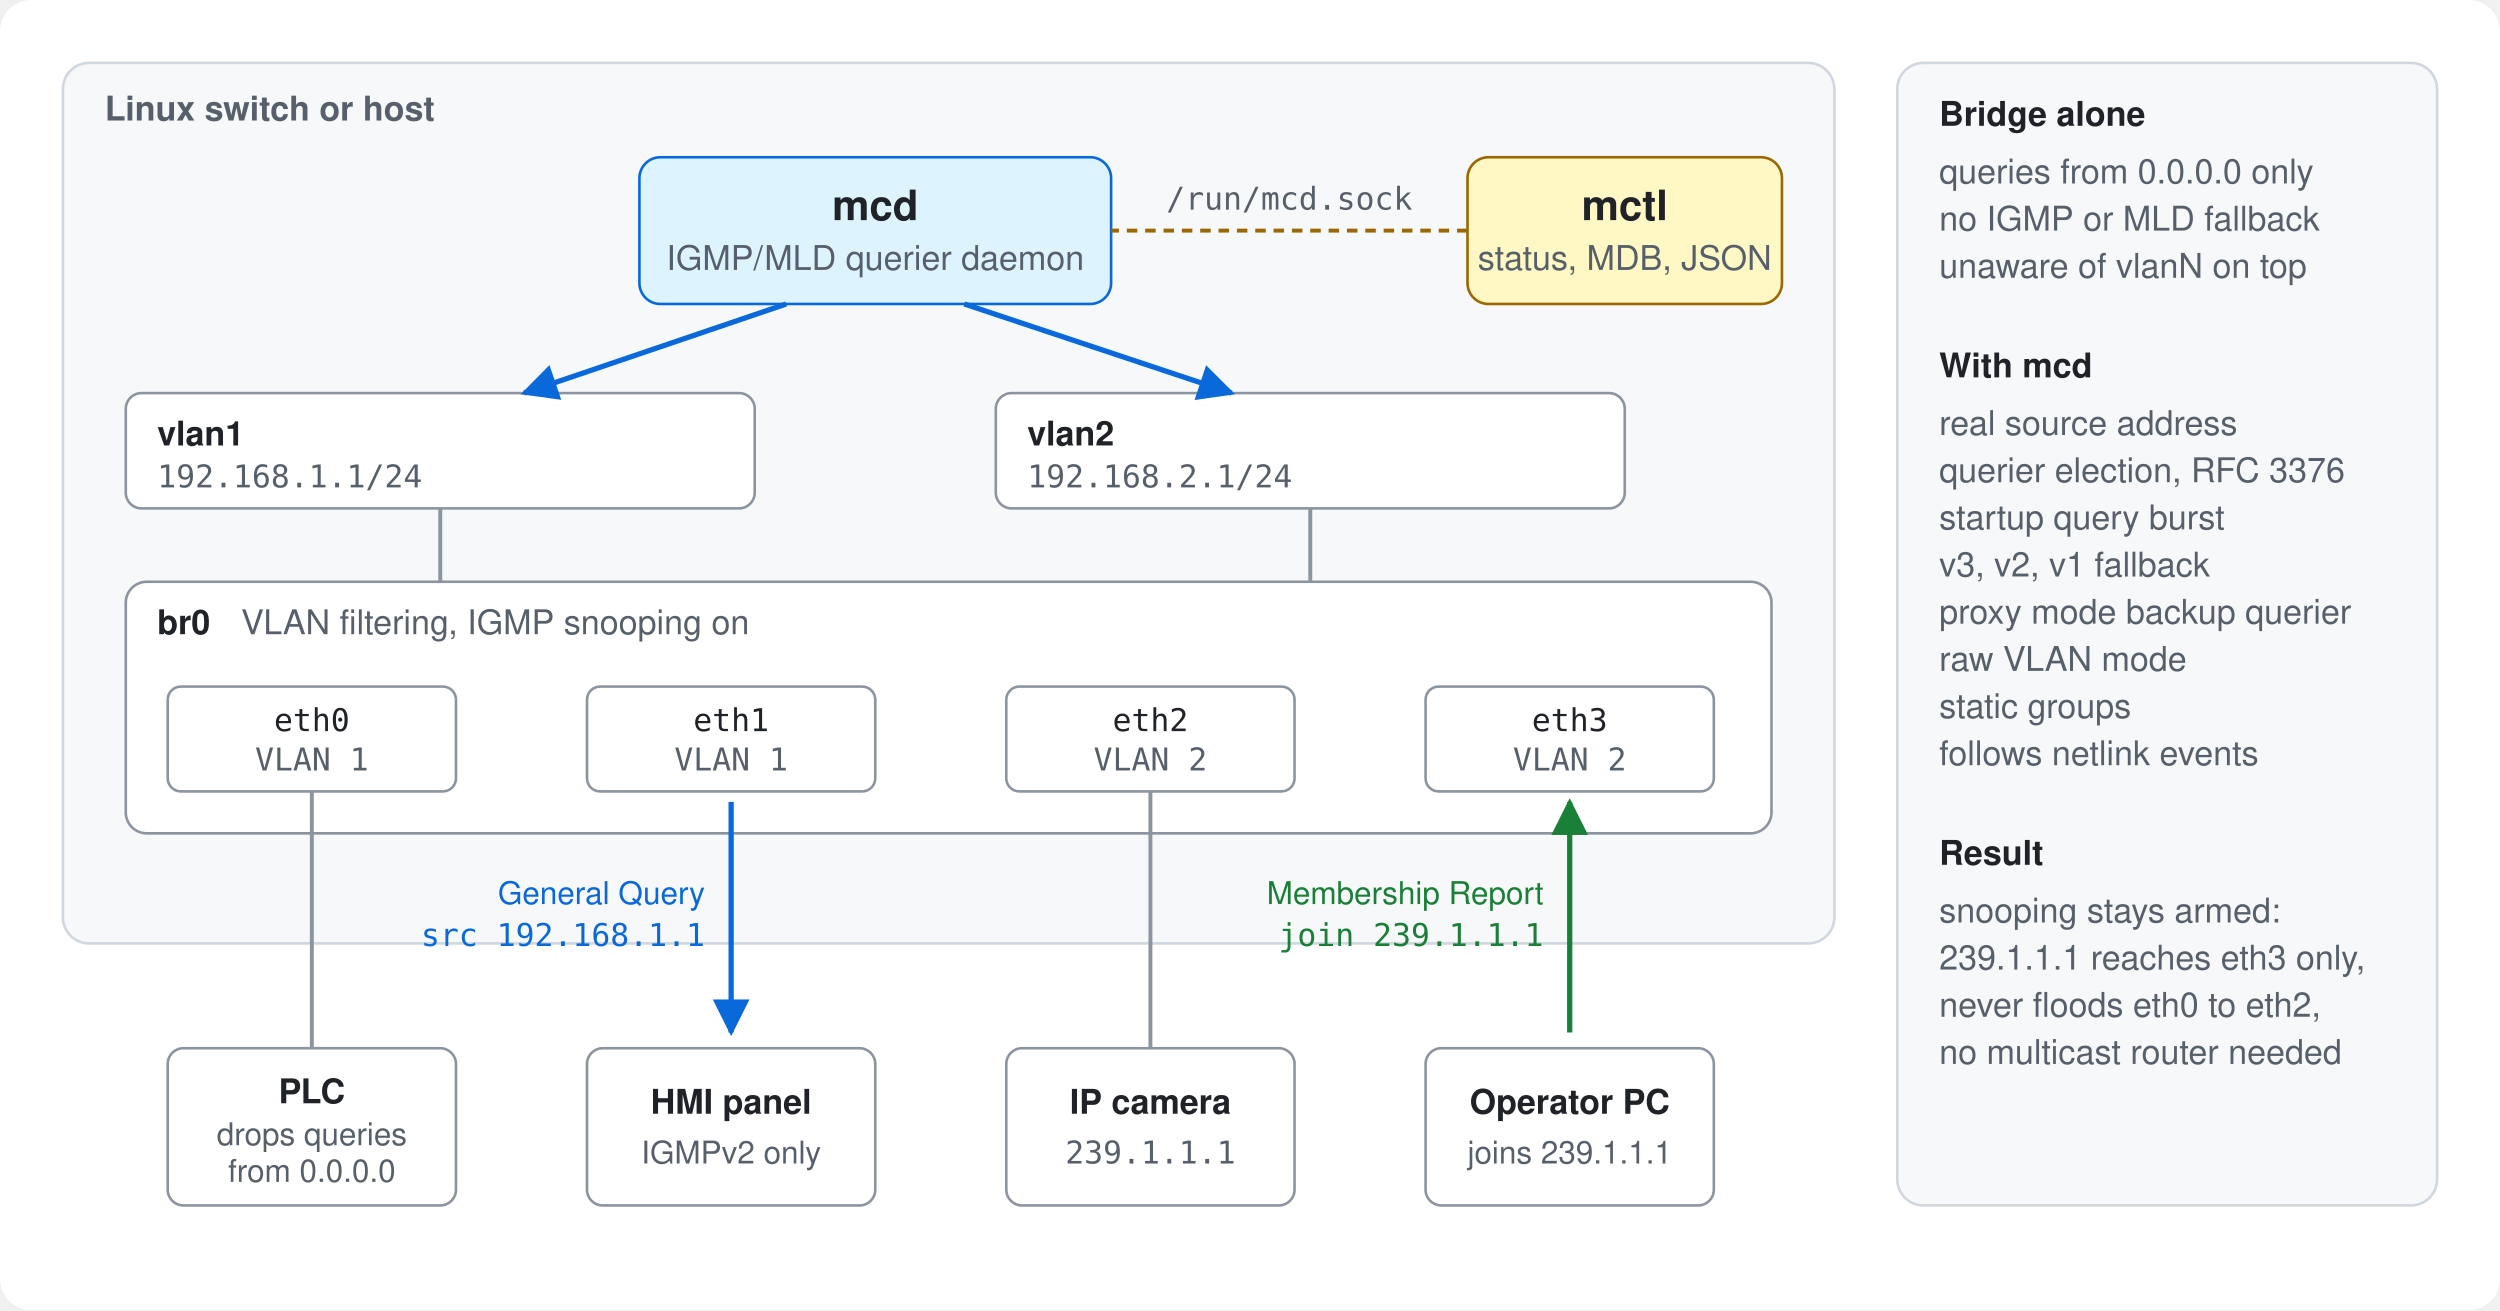
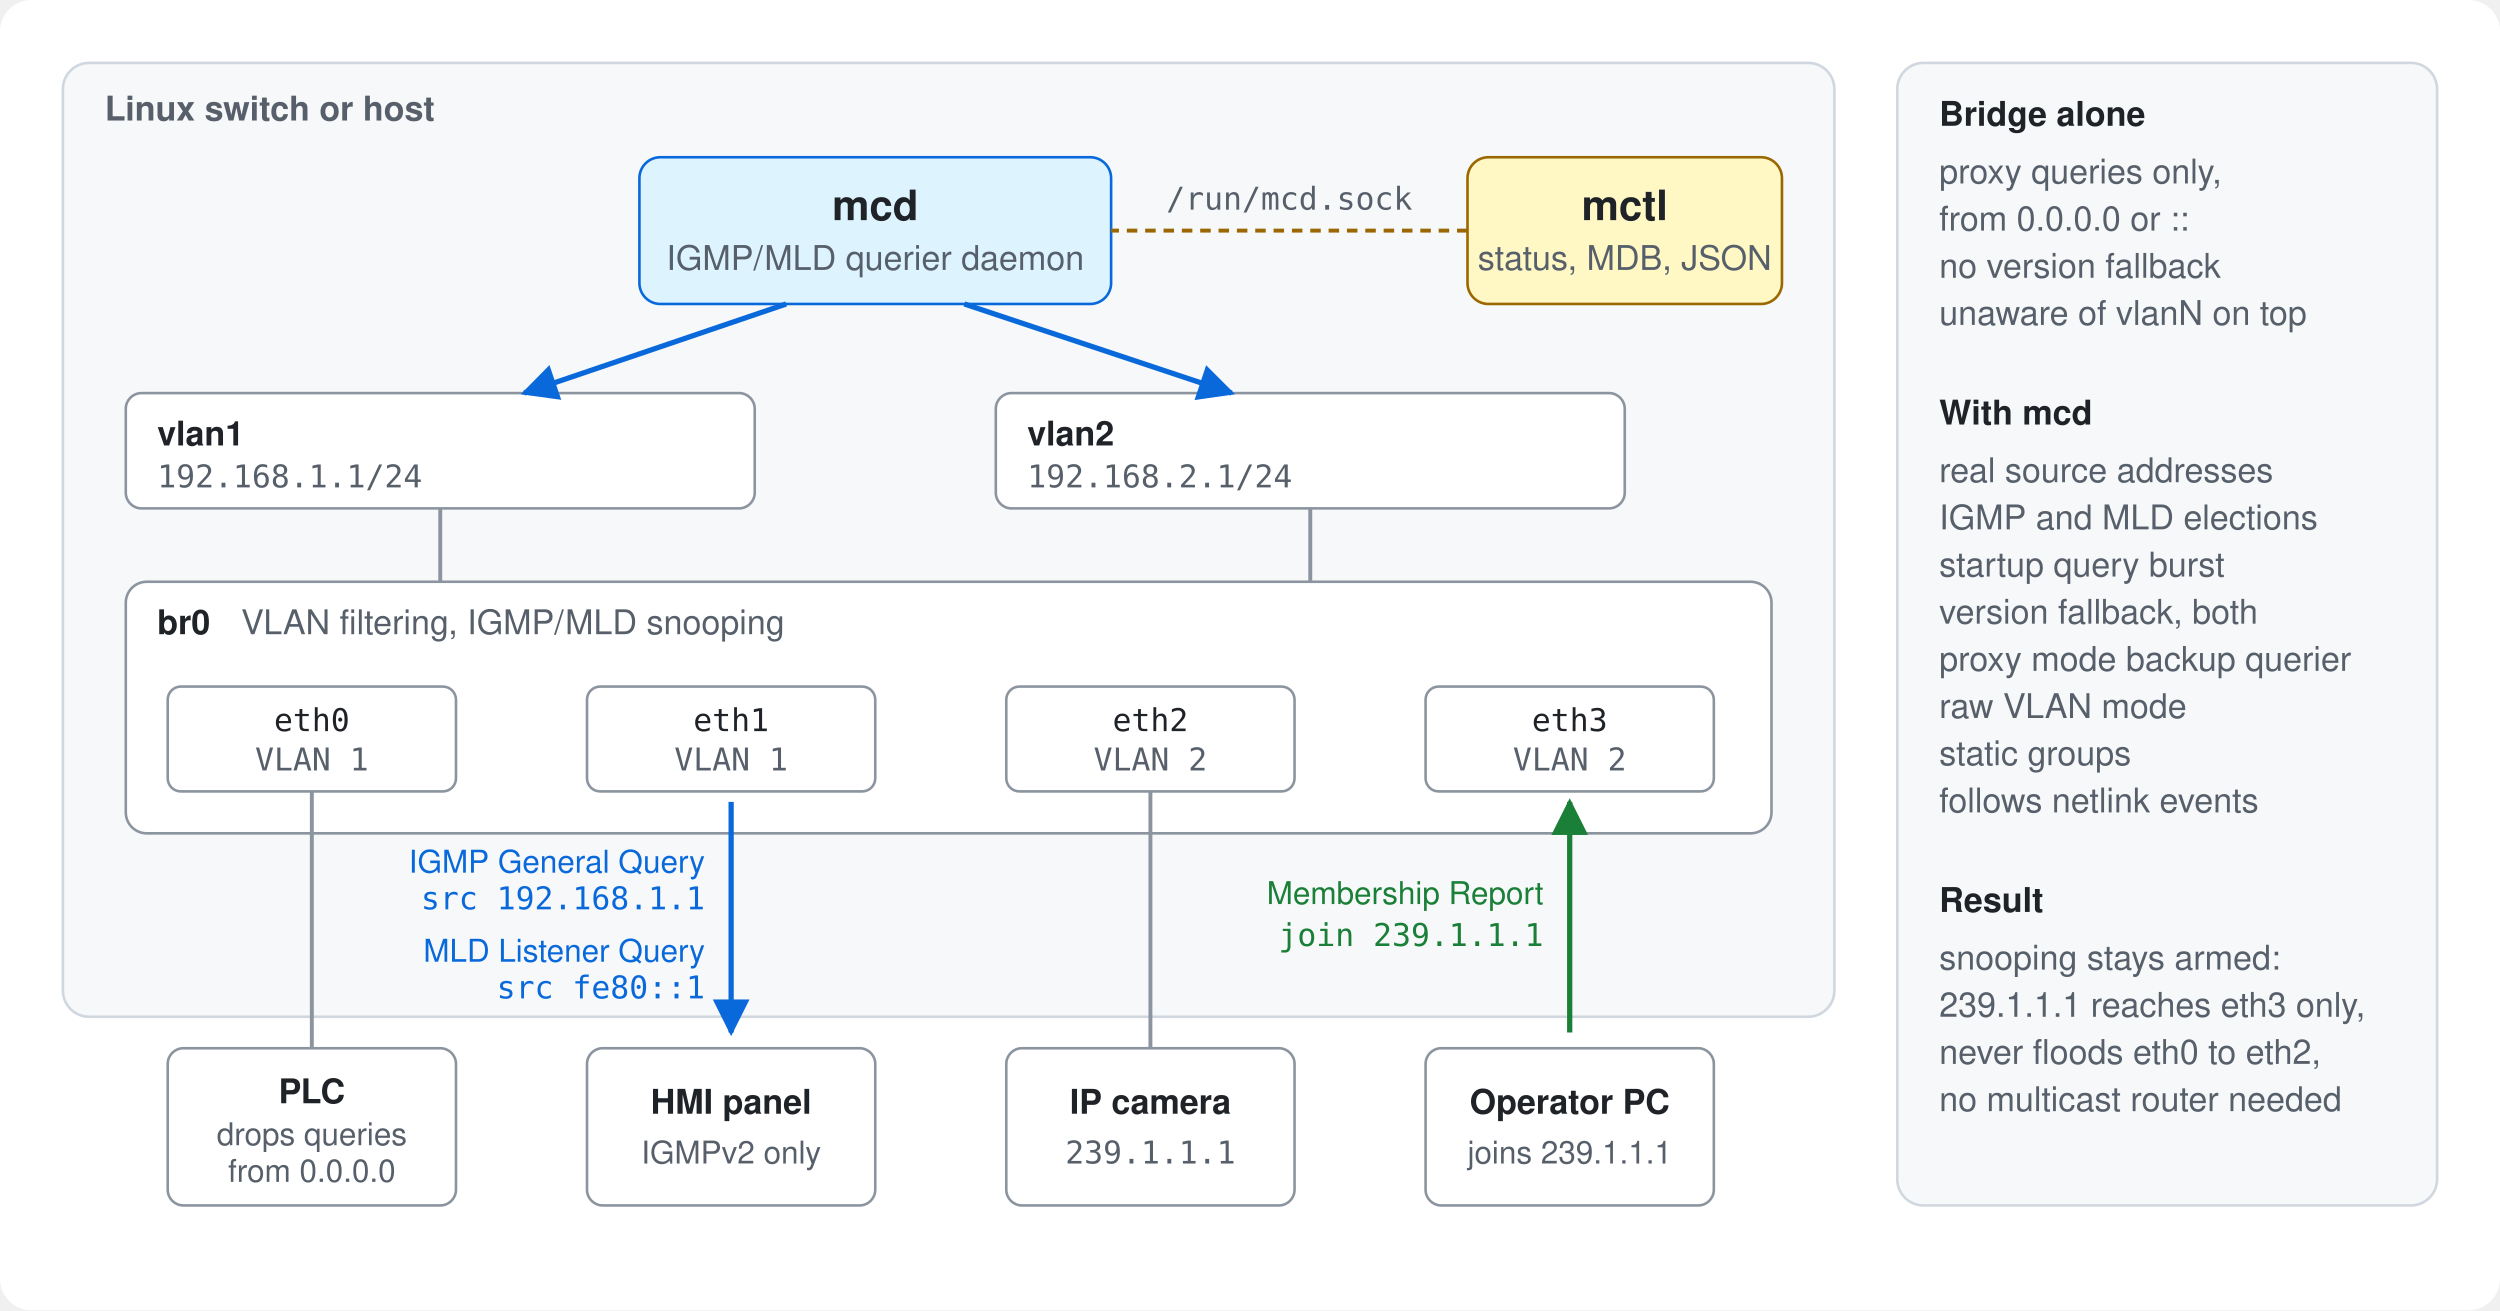
<svg xmlns="http://www.w3.org/2000/svg" viewBox="0 0 954 500" width="954" height="500" font-family="ui-sans-serif, system-ui, -apple-system, 'Segoe UI', Helvetica, Arial, sans-serif" font-size="13">
  <style>
    .bg   { fill: #ffffff; }
    .card { fill: #f6f8fa; stroke: #d0d7de; }
    .box  { fill: #ffffff; stroke: #8c959f; }
    .mcd  { fill: #ddf4ff; stroke: #0969da; }
    .mctl { fill: #fff8c5; stroke: #9a6700; }
    .dev  { fill: #ffffff; stroke: #8c959f; }
    .txt  { fill: #1f2328; }
    .dim  { fill: #57606a; }
    .mono { font-family: ui-monospace, SFMono-Regular, Menlo, Consolas, monospace; font-size: 12px; }
    .wire { stroke: #8c959f; stroke-width: 1.5; fill: none; }
    .q    { stroke: #0969da; stroke-width: 2; fill: none; }
    .qt   { fill: #0969da; }
    .r    { stroke: #1a7f37; stroke-width: 2; fill: none; }
    .rt   { fill: #1a7f37; }
    .ipc  { stroke: #9a6700; stroke-width: 1.5; fill: none; stroke-dasharray: 4 3; }
    @media (prefers-color-scheme: dark) {
      .bg   { fill: #0d1117; }
      .card { fill: #161b22; stroke: #30363d; }
      .box, .dev { fill: #0d1117; stroke: #8b949e; }
      .mcd  { fill: #0c2d6b; stroke: #58a6ff; }
      .mctl { fill: #3b2300; stroke: #d29922; }
      .txt  { fill: #e6edf3; }
      .dim  { fill: #8b949e; }
      .wire { stroke: #8b949e; }
      .q    { stroke: #58a6ff; }
      .qt   { fill: #58a6ff; }
      .r    { stroke: #3fb950; }
      .rt   { fill: #3fb950; }
      .ipc  { stroke: #d29922; }
    }
  </style>
  <defs>
    <marker id="aq" viewBox="0 0 10 10" refX="9" refY="5" markerWidth="7" markerHeight="7" orient="auto-start-reverse">
      <path d="M0,0 L10,5 L0,10 z" class="qt" />
    </marker>
    <marker id="ar" viewBox="0 0 10 10" refX="9" refY="5" markerWidth="7" markerHeight="7" orient="auto-start-reverse">
      <path d="M0,0 L10,5 L0,10 z" class="rt" />
    </marker>
  </defs>
  <rect class="bg" x="0" y="0" width="954" height="500" rx="12" />
-   <rect class="card" x="24" y="24" width="676" height="336" rx="10" />
+   <rect class="card" x="24" y="24" width="676" height="364" rx="10" />
  <text class="dim" x="40" y="46" font-weight="600">Linux switch or host</text>
  <rect class="mcd" x="244" y="60" width="180" height="56" rx="8" />
  <text class="txt" x="334" y="84" text-anchor="middle" font-weight="700" font-size="16">mcd</text>
  <text class="dim" x="334" y="103" text-anchor="middle">IGMP/MLD querier daemon</text>
  <rect class="mctl" x="560" y="60" width="120" height="56" rx="8" />
  <text class="txt" x="620" y="84" text-anchor="middle" font-weight="700" font-size="16">mctl</text>
  <text class="dim" x="620" y="103" text-anchor="middle">status, MDB, JSON</text>
  <path class="ipc" d="M560,88 L424,88" />
  <text class="dim mono" x="492" y="80" text-anchor="middle" font-size="11">/run/mcd.sock</text>
  <rect class="box" x="48" y="150" width="240" height="44" rx="6" />
  <text class="txt" x="60" y="170" font-weight="600">vlan1</text>
  <text class="dim mono" x="60" y="186">192.168.1.1/24</text>
  <rect class="box" x="380" y="150" width="240" height="44" rx="6" />
  <text class="txt" x="392" y="170" font-weight="600">vlan2</text>
  <text class="dim mono" x="392" y="186">192.168.2.1/24</text>
  <path class="q" d="M300,116 L200,150" marker-end="url(#aq)" />
  <path class="q" d="M368,116 L470,150" marker-end="url(#aq)" />
  <rect class="box" x="48" y="222" width="628" height="96" rx="8" />
  <text class="txt" x="60" y="242" font-weight="600">br0</text>
-   <text class="dim" x="92" y="242">VLAN filtering, IGMP snooping on</text>
+   <text class="dim" x="92" y="242">VLAN filtering, IGMP/MLD snooping</text>
  <path class="wire" d="M168,194 L168,222" />
  <path class="wire" d="M500,194 L500,222" />
  <g class="mono">
    <rect class="box" x="64" y="262" width="110" height="40" rx="5" />
    <text class="txt" x="119" y="279" text-anchor="middle">eth0</text>
    <text class="dim" x="119" y="294" text-anchor="middle">VLAN 1</text>
    <rect class="box" x="224" y="262" width="110" height="40" rx="5" />
    <text class="txt" x="279" y="279" text-anchor="middle">eth1</text>
    <text class="dim" x="279" y="294" text-anchor="middle">VLAN 1</text>
    <rect class="box" x="384" y="262" width="110" height="40" rx="5" />
    <text class="txt" x="439" y="279" text-anchor="middle">eth2</text>
    <text class="dim" x="439" y="294" text-anchor="middle">VLAN 2</text>
    <rect class="box" x="544" y="262" width="110" height="40" rx="5" />
    <text class="txt" x="599" y="279" text-anchor="middle">eth3</text>
    <text class="dim" x="599" y="294" text-anchor="middle">VLAN 2</text>
  </g>
  <path class="wire" d="M119,302 L119,400" />
  <path class="q" d="M279,306 L279,394" marker-end="url(#aq)" />
  <path class="wire" d="M439,302 L439,400" />
  <path class="r" d="M599,394 L599,306" marker-end="url(#ar)" />
-   <text class="qt" x="269" y="345" text-anchor="end" font-size="12">General Query</text>
-   <text class="qt mono" x="269" y="361" text-anchor="end">src 192.168.1.1</text>
+   <text class="qt" x="269" y="333" text-anchor="end" font-size="12">IGMP General Query</text>
+   <text class="qt mono" x="269" y="347" text-anchor="end">src 192.168.1.1</text>
+   <text class="qt" x="269" y="367" text-anchor="end" font-size="12">MLD Listener Query</text>
+   <text class="qt mono" x="269" y="381" text-anchor="end">src fe80::1</text>
  <text class="rt" x="589" y="345" text-anchor="end" font-size="12">Membership Report</text>
  <text class="rt mono" x="589" y="361" text-anchor="end">join 239.1.1.1</text>
  <rect class="dev" x="64" y="400" width="110" height="60" rx="6" />
  <text class="txt" x="119" y="421" text-anchor="middle" font-weight="600">PLC</text>
  <text class="dim" x="119" y="437" text-anchor="middle" font-size="12">drops queries</text>
  <text class="dim" x="119" y="451" text-anchor="middle" font-size="12">from 0.0.0.0</text>
  <rect class="dev" x="224" y="400" width="110" height="60" rx="6" />
  <text class="txt" x="279" y="425" text-anchor="middle" font-weight="600">HMI panel</text>
  <text class="dim" x="279" y="444" text-anchor="middle" font-size="12">IGMPv2 only</text>
  <rect class="dev" x="384" y="400" width="110" height="60" rx="6" />
  <text class="txt" x="439" y="425" text-anchor="middle" font-weight="600">IP camera</text>
  <text class="dim mono" x="439" y="444" text-anchor="middle">239.1.1.1</text>
  <rect class="dev" x="544" y="400" width="110" height="60" rx="6" />
  <text class="txt" x="599" y="425" text-anchor="middle" font-weight="600">Operator PC</text>
  <text class="dim" x="599" y="444" text-anchor="middle" font-size="12">joins 239.1.1.1</text>
  <rect class="card" x="724" y="24" width="206" height="436" rx="10" />
  <text class="txt" x="740" y="48" font-weight="700">Bridge alone</text>
-   <text class="dim" x="740" y="70">queries from 0.0.0.0 only</text>
-   <text class="dim" x="740" y="88">no IGMP or MLD fallback</text>
-   <text class="dim" x="740" y="106">unaware of vlanN on top</text>
-   <text class="txt" x="740" y="144" font-weight="700">With mcd</text>
-   <text class="dim" x="740" y="166">real source address</text>
-   <text class="dim" x="740" y="184">querier election, RFC 3376</text>
-   <text class="dim" x="740" y="202">startup query burst</text>
-   <text class="dim" x="740" y="220">v3, v2, v1 fallback</text>
-   <text class="dim" x="740" y="238">proxy mode backup querier</text>
-   <text class="dim" x="740" y="256">raw VLAN mode</text>
-   <text class="dim" x="740" y="274">static groups</text>
-   <text class="dim" x="740" y="292">follows netlink events</text>
-   <text class="txt" x="740" y="330" font-weight="700">Result</text>
-   <text class="dim" x="740" y="352">snooping stays armed:</text>
-   <text class="dim" x="740" y="370">239.1.1.1 reaches eth3 only,</text>
-   <text class="dim" x="740" y="388">never floods eth0 to eth2,</text>
-   <text class="dim" x="740" y="406">no multicast router needed</text>
+   <text class="dim" x="740" y="70">proxy queries only,</text>
+   <text class="dim" x="740" y="88">from 0.0.0.0 or ::</text>
+   <text class="dim" x="740" y="106">no version fallback</text>
+   <text class="dim" x="740" y="124">unaware of vlanN on top</text>
+   <text class="txt" x="740" y="162" font-weight="700">With mcd</text>
+   <text class="dim" x="740" y="184">real source addresses</text>
+   <text class="dim" x="740" y="202">IGMP and MLD elections</text>
+   <text class="dim" x="740" y="220">startup query burst</text>
+   <text class="dim" x="740" y="238">version fallback, both</text>
+   <text class="dim" x="740" y="256">proxy mode backup querier</text>
+   <text class="dim" x="740" y="274">raw VLAN mode</text>
+   <text class="dim" x="740" y="292">static groups</text>
+   <text class="dim" x="740" y="310">follows netlink events</text>
+   <text class="txt" x="740" y="348" font-weight="700">Result</text>
+   <text class="dim" x="740" y="370">snooping stays armed:</text>
+   <text class="dim" x="740" y="388">239.1.1.1 reaches eth3 only,</text>
+   <text class="dim" x="740" y="406">never floods eth0 to eth2,</text>
+   <text class="dim" x="740" y="424">no multicast router needed</text>
</svg>
